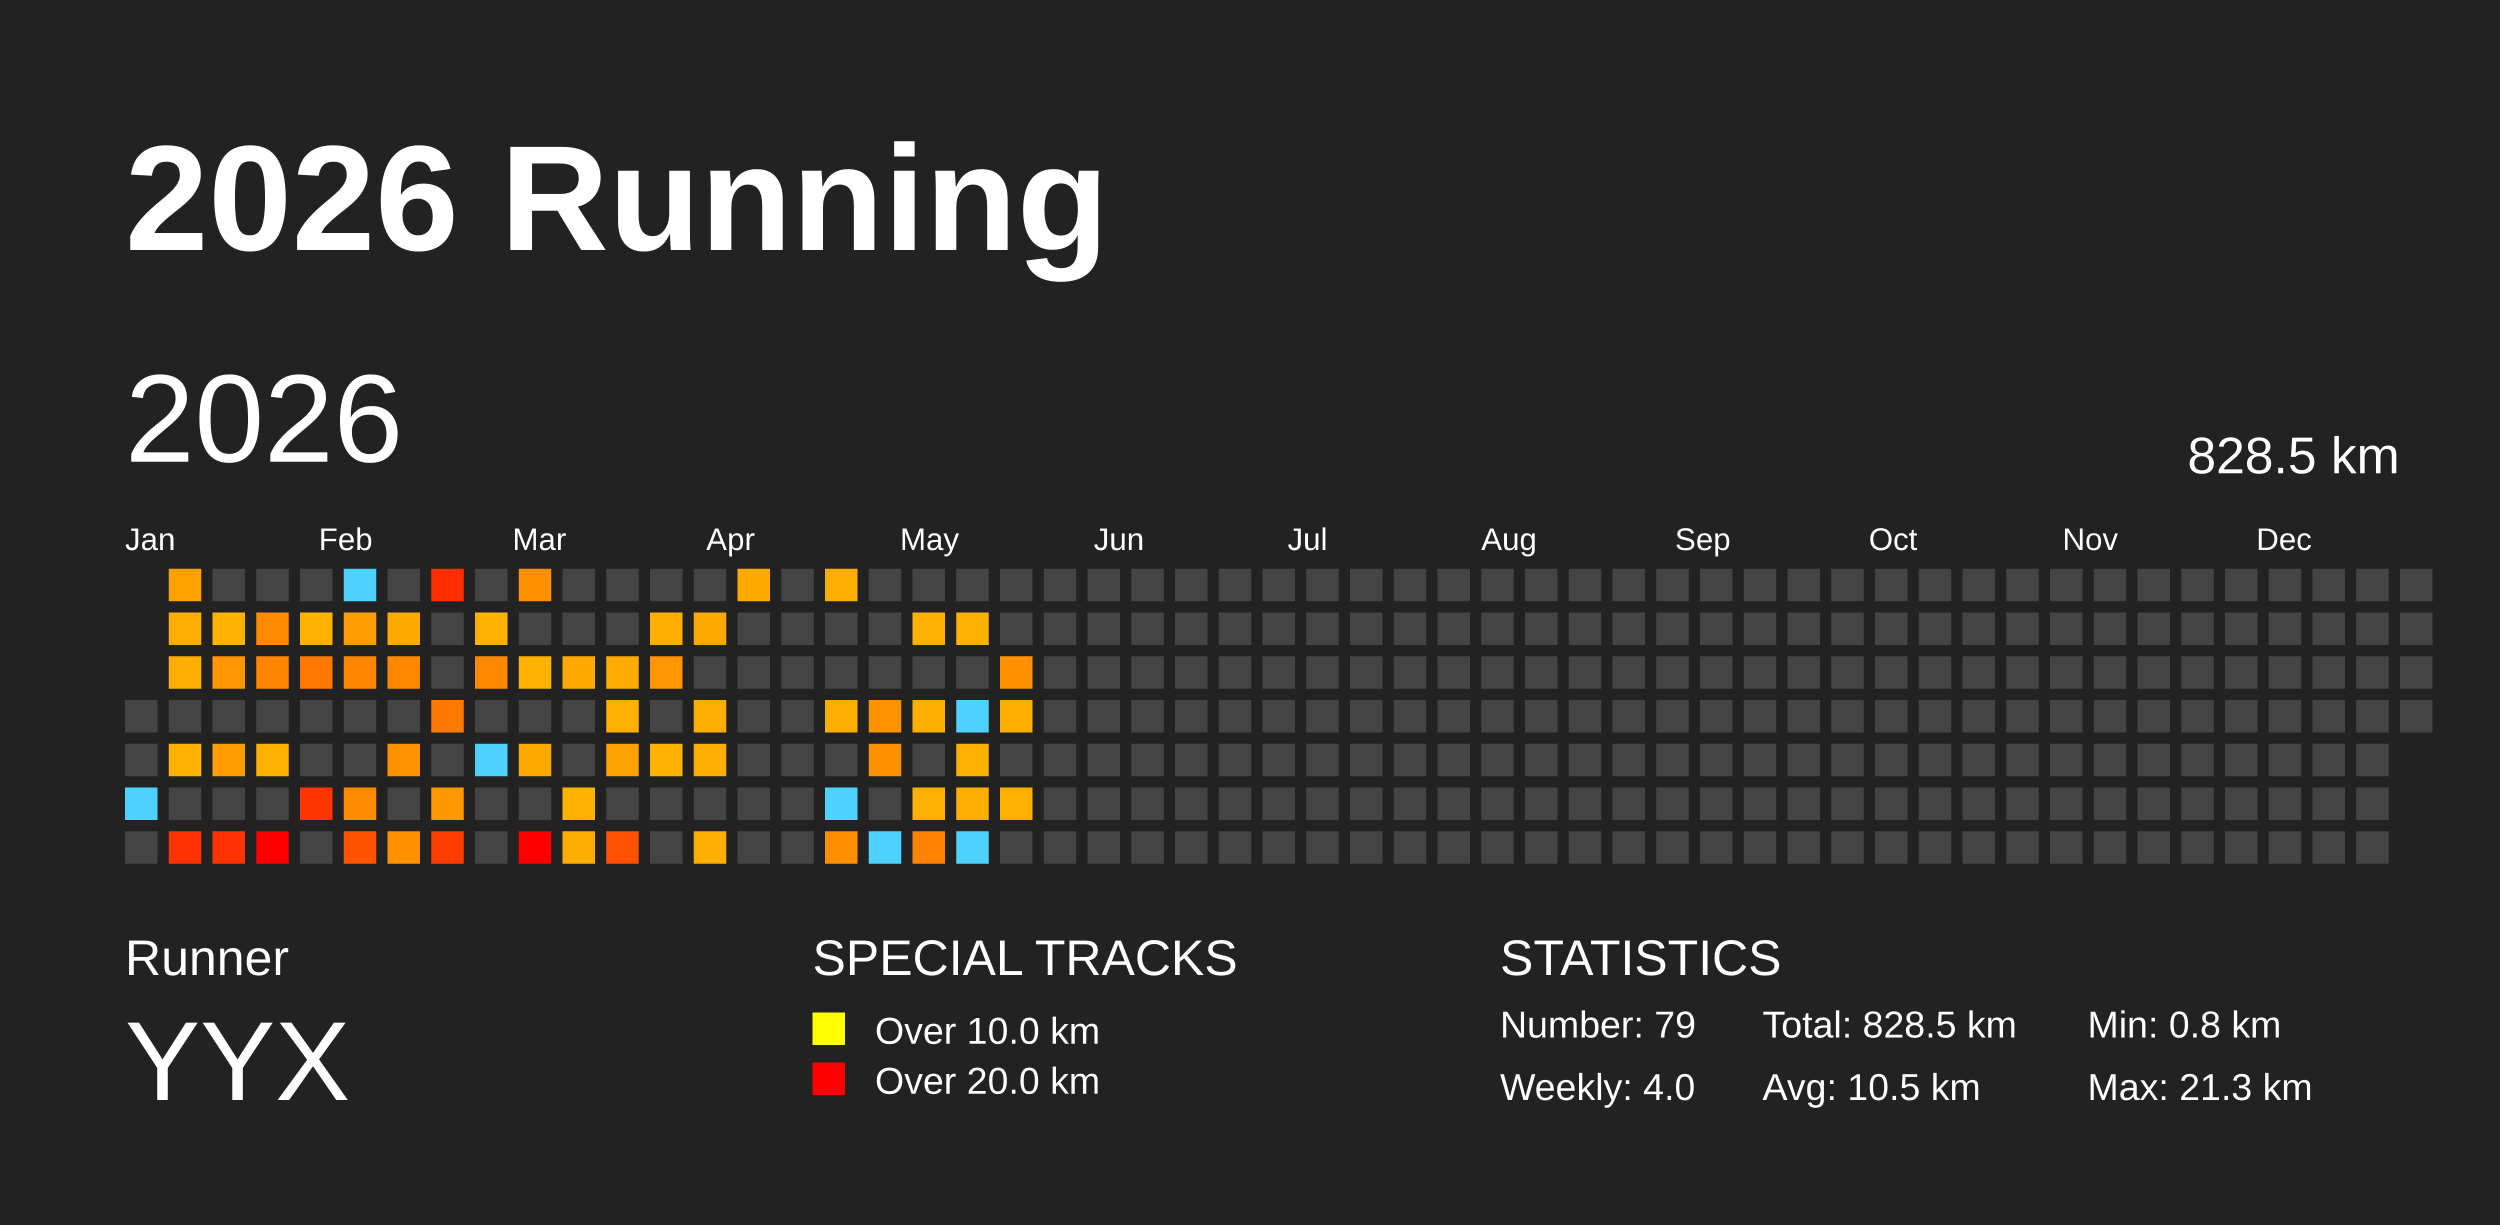
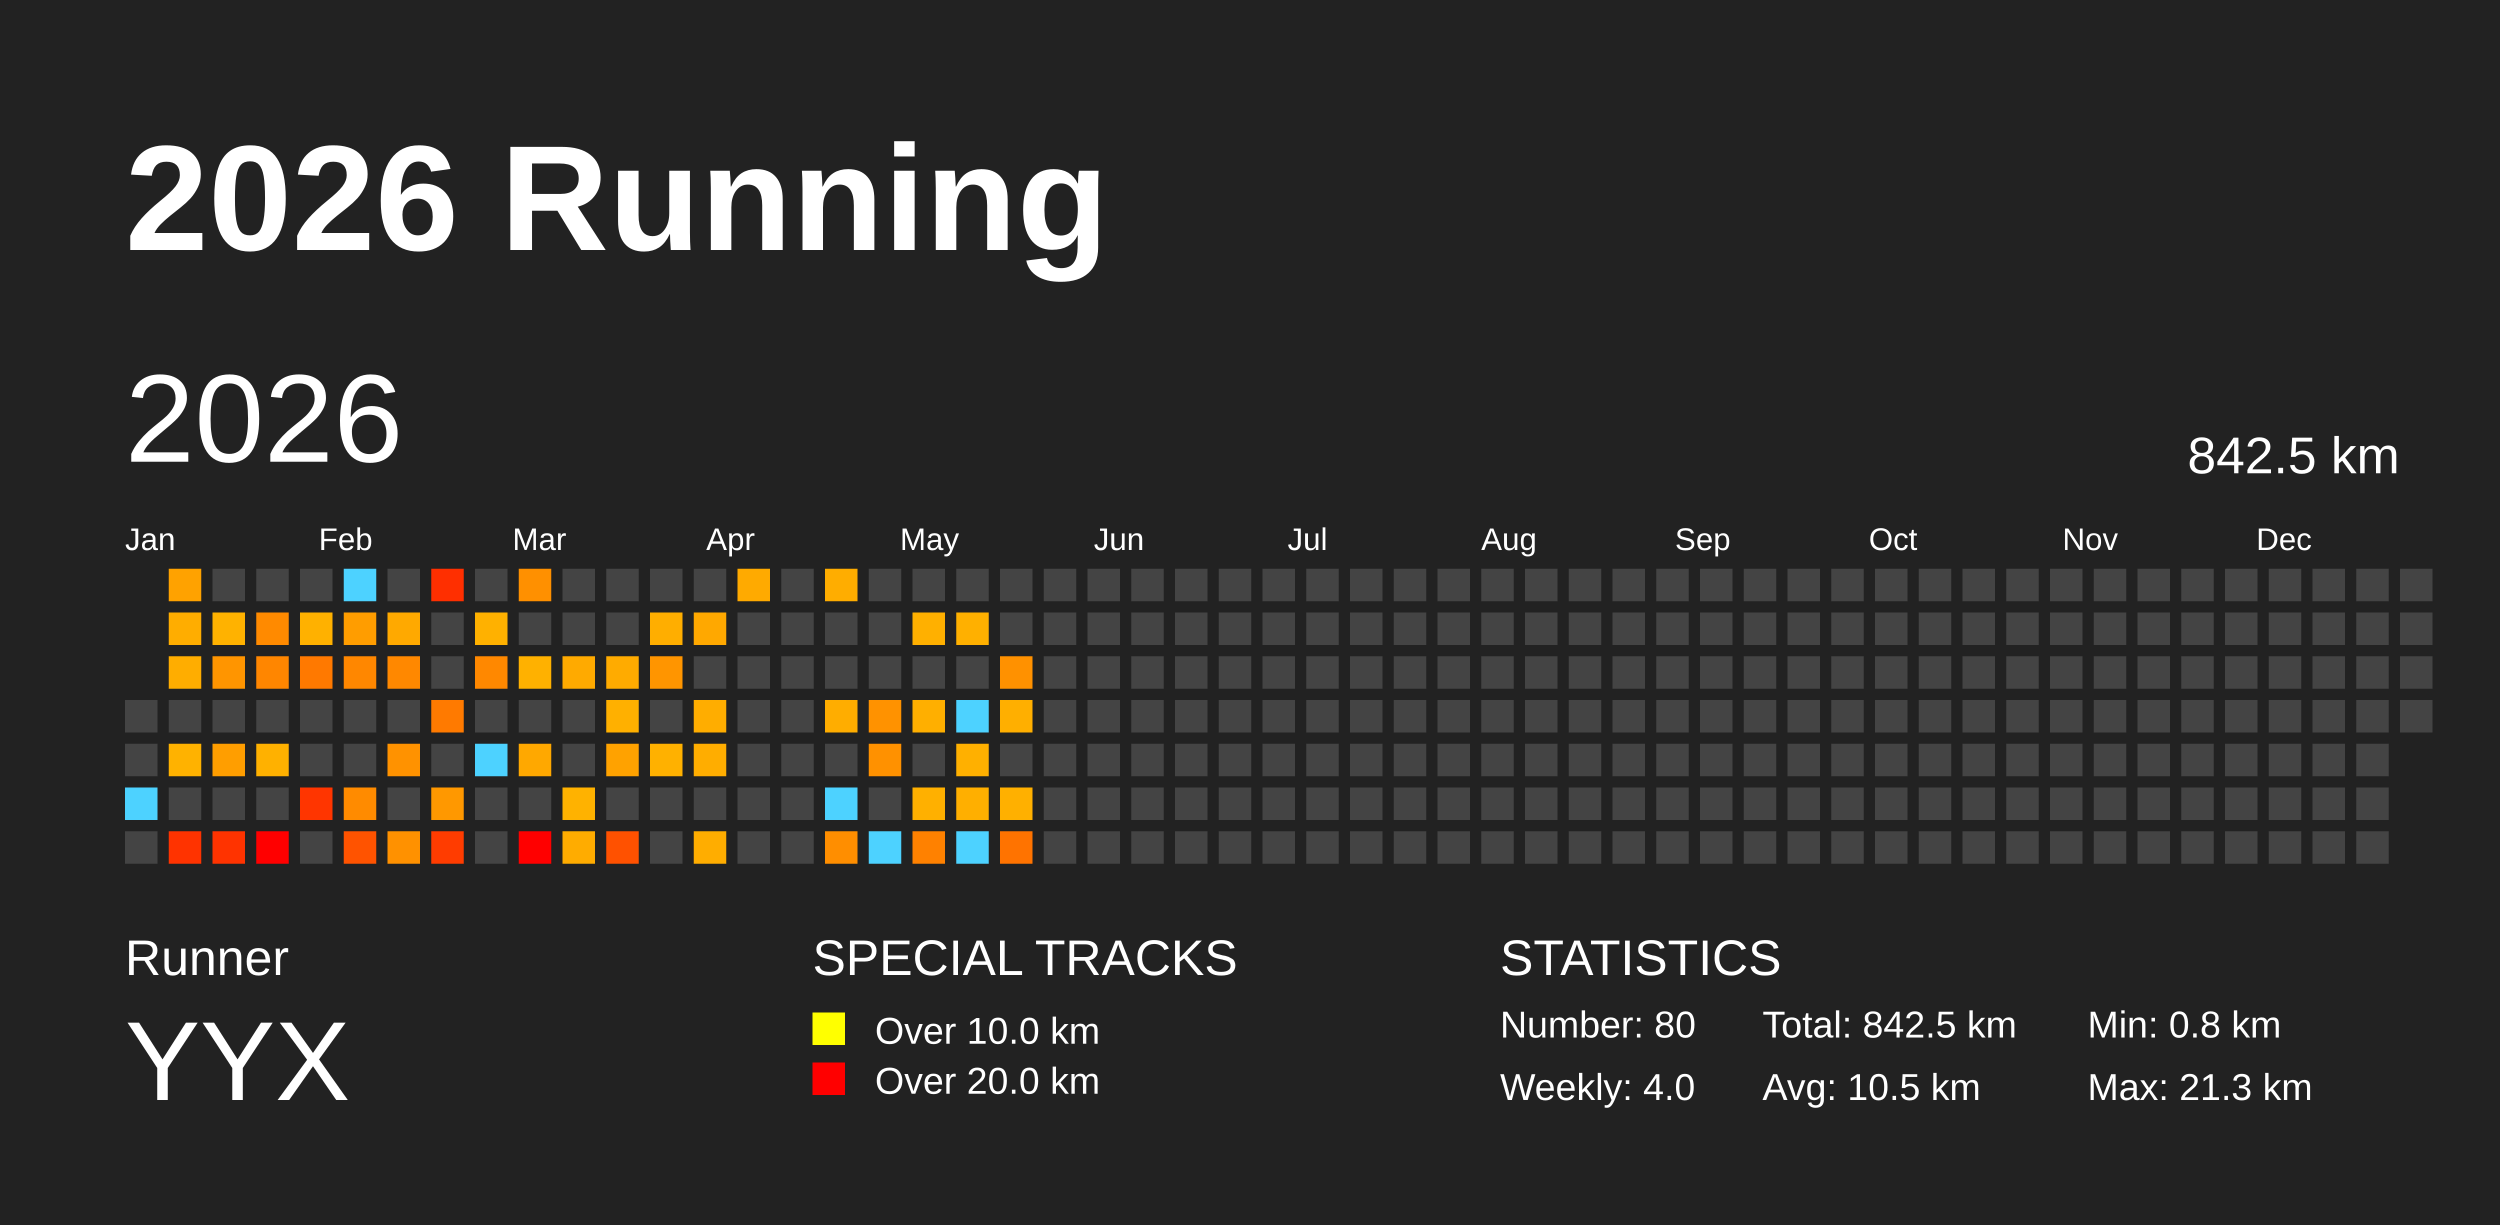
<svg xmlns="http://www.w3.org/2000/svg" baseProfile="full" height="98mm" version="1.1" viewBox="0,0,200,98" width="200mm">
  <defs />
  <rect fill="#222222" height="98" width="200" x="0" y="0" />
  <text fill="#FFFFFF" style="font-size:12px; font-family:Arial; font-weight:bold;" x="10" y="20">2026 Running</text>
  <text fill="#FFFFFF" style="font-size:4px; font-family:Arial" x="10" y="78">Runner</text>
  <text fill="#FFFFFF" style="font-size:9px; font-family:Arial" x="10" y="88">YYX</text>
  <text fill="#FFFFFF" style="font-size:4px; font-family:Arial" x="65" y="78">SPECIAL TRACKS</text>
  <rect fill="yellow" height="2.6" width="2.6" x="65" y="81" />
  <text fill="#FFFFFF" style="font-size:3px; font-family:Arial" x="70" y="83.5">Over 10.0 km</text>
  <rect fill="red" height="2.6" width="2.6" x="65" y="85" />
  <text fill="#FFFFFF" style="font-size:3px; font-family:Arial" x="70" y="87.5">Over 20.0 km</text>
  <text fill="#FFFFFF" style="font-size:4px; font-family:Arial" x="120" y="78">STATISTICS</text>
-   <text fill="#FFFFFF" style="font-size:3px; font-family:Arial" x="120" y="83">Number: 79</text>
+   <text fill="#FFFFFF" style="font-size:3px; font-family:Arial" x="120" y="83">Number: 80</text>
  <text fill="#FFFFFF" style="font-size:3px; font-family:Arial" x="120" y="88">Weekly: 4.0</text>
-   <text fill="#FFFFFF" style="font-size:3px; font-family:Arial" x="141" y="83">Total: 828.5 km</text>
+   <text fill="#FFFFFF" style="font-size:3px; font-family:Arial" x="141" y="83">Total: 842.5 km</text>
  <text fill="#FFFFFF" style="font-size:3px; font-family:Arial" x="141" y="88">Avg: 10.5 km</text>
  <text fill="#FFFFFF" style="font-size:3px; font-family:Arial" x="167" y="83">Min: 0.8 km</text>
  <text fill="#FFFFFF" style="font-size:3px; font-family:Arial" x="167" y="88">Max: 21.3 km</text>
  <text dominant-baseline="hanging" fill="#FFFFFF" style="font-size:10.0px; font-family:Arial;" x="10" y="30">2026</text>
-   <text dominant-baseline="hanging" fill="#FFFFFF" style="font-size:4.125px; font-family:Arial;" x="175" y="35">828.5 km</text>
+   <text dominant-baseline="hanging" fill="#FFFFFF" style="font-size:4.125px; font-family:Arial;" x="175" y="35">842.5 km</text>
  <text fill="#FFFFFF" style="font-size:2.5px; font-family:Arial" x="10.0" y="44">Jan</text>
  <text fill="#FFFFFF" style="font-size:2.5px; font-family:Arial" x="25.5" y="44">Feb</text>
  <text fill="#FFFFFF" style="font-size:2.5px; font-family:Arial" x="41.0" y="44">Mar</text>
  <text fill="#FFFFFF" style="font-size:2.5px; font-family:Arial" x="56.5" y="44">Apr</text>
  <text fill="#FFFFFF" style="font-size:2.5px; font-family:Arial" x="72.0" y="44">May</text>
  <text fill="#FFFFFF" style="font-size:2.5px; font-family:Arial" x="87.5" y="44">Jun</text>
  <text fill="#FFFFFF" style="font-size:2.5px; font-family:Arial" x="103.0" y="44">Jul</text>
  <text fill="#FFFFFF" style="font-size:2.5px; font-family:Arial" x="118.5" y="44">Aug</text>
  <text fill="#FFFFFF" style="font-size:2.5px; font-family:Arial" x="134.0" y="44">Sep</text>
  <text fill="#FFFFFF" style="font-size:2.5px; font-family:Arial" x="149.5" y="44">Oct</text>
  <text fill="#FFFFFF" style="font-size:2.5px; font-family:Arial" x="165.0" y="44">Nov</text>
  <text fill="#FFFFFF" style="font-size:2.5px; font-family:Arial" x="180.5" y="44">Dec</text>
  <rect fill="#444444" height="2.6" width="2.6" x="10.0" y="56.0" />
  <rect fill="#444444" height="2.6" width="2.6" x="10.0" y="59.5" />
  <rect fill="#4dd2ff" height="2.6" width="2.6" x="10.0" y="63.0" />
  <rect fill="#444444" height="2.6" width="2.6" x="10.0" y="66.5" />
  <rect fill="#ffa200" height="2.6" width="2.6" x="13.5" y="45.5" />
  <rect fill="#ffad00" height="2.6" width="2.6" x="13.5" y="49.0" />
  <rect fill="#ffad00" height="2.6" width="2.6" x="13.5" y="52.5" />
  <rect fill="#444444" height="2.6" width="2.6" x="13.5" y="56.0" />
  <rect fill="#ffb200" height="2.6" width="2.6" x="13.5" y="59.5" />
  <rect fill="#444444" height="2.6" width="2.6" x="13.5" y="63.0" />
  <rect fill="#ff3300" height="2.6" width="2.6" x="13.5" y="66.5" />
  <rect fill="#444444" height="2.6" width="2.6" x="17.0" y="45.5" />
  <rect fill="#ffb200" height="2.6" width="2.6" x="17.0" y="49.0" />
  <rect fill="#ff9500" height="2.6" width="2.6" x="17.0" y="52.5" />
  <rect fill="#444444" height="2.6" width="2.6" x="17.0" y="56.0" />
  <rect fill="#ff9e00" height="2.6" width="2.6" x="17.0" y="59.5" />
  <rect fill="#444444" height="2.6" width="2.6" x="17.0" y="63.0" />
  <rect fill="#ff3300" height="2.6" width="2.6" x="17.0" y="66.5" />
  <rect fill="#444444" height="2.6" width="2.6" x="20.5" y="45.5" />
  <rect fill="#ff8a00" height="2.6" width="2.6" x="20.5" y="49.0" />
  <rect fill="#ff8600" height="2.6" width="2.6" x="20.5" y="52.5" />
  <rect fill="#444444" height="2.6" width="2.6" x="20.5" y="56.0" />
  <rect fill="#ffb100" height="2.6" width="2.6" x="20.5" y="59.5" />
  <rect fill="#444444" height="2.6" width="2.6" x="20.5" y="63.0" />
  <rect fill="red" height="2.6" width="2.6" x="20.5" y="66.5" />
  <rect fill="#444444" height="2.6" width="2.6" x="24.0" y="45.5" />
  <rect fill="#ffb100" height="2.6" width="2.6" x="24.0" y="49.0" />
  <rect fill="#ff7900" height="2.6" width="2.6" x="24.0" y="52.5" />
  <rect fill="#444444" height="2.6" width="2.6" x="24.0" y="56.0" />
  <rect fill="#444444" height="2.6" width="2.6" x="24.0" y="59.5" />
  <rect fill="#ff3500" height="2.6" width="2.6" x="24.0" y="63.0" />
  <rect fill="#444444" height="2.6" width="2.6" x="24.0" y="66.5" />
  <rect fill="#4dd2ff" height="2.6" width="2.6" x="27.5" y="45.5" />
  <rect fill="#ff9d00" height="2.6" width="2.6" x="27.5" y="49.0" />
  <rect fill="#ff8700" height="2.6" width="2.6" x="27.5" y="52.5" />
  <rect fill="#444444" height="2.6" width="2.6" x="27.5" y="56.0" />
  <rect fill="#444444" height="2.6" width="2.6" x="27.5" y="59.5" />
  <rect fill="#ff8b00" height="2.6" width="2.6" x="27.5" y="63.0" />
  <rect fill="#ff5300" height="2.6" width="2.6" x="27.5" y="66.5" />
  <rect fill="#444444" height="2.6" width="2.6" x="31.0" y="45.5" />
  <rect fill="#ffa900" height="2.6" width="2.6" x="31.0" y="49.0" />
  <rect fill="#ff8800" height="2.6" width="2.6" x="31.0" y="52.5" />
  <rect fill="#444444" height="2.6" width="2.6" x="31.0" y="56.0" />
  <rect fill="#ff9200" height="2.6" width="2.6" x="31.0" y="59.5" />
  <rect fill="#444444" height="2.6" width="2.6" x="31.0" y="63.0" />
  <rect fill="#ff9100" height="2.6" width="2.6" x="31.0" y="66.5" />
  <rect fill="#ff2f00" height="2.6" width="2.6" x="34.5" y="45.5" />
  <rect fill="#444444" height="2.6" width="2.6" x="34.5" y="49.0" />
  <rect fill="#444444" height="2.6" width="2.6" x="34.5" y="52.5" />
  <rect fill="#ff7a00" height="2.6" width="2.6" x="34.5" y="56.0" />
  <rect fill="#444444" height="2.6" width="2.6" x="34.5" y="59.5" />
  <rect fill="#ff9800" height="2.6" width="2.6" x="34.5" y="63.0" />
  <rect fill="#ff3c00" height="2.6" width="2.6" x="34.5" y="66.5" />
  <rect fill="#444444" height="2.6" width="2.6" x="38.0" y="45.5" />
  <rect fill="#ffb100" height="2.6" width="2.6" x="38.0" y="49.0" />
  <rect fill="#ff8800" height="2.6" width="2.6" x="38.0" y="52.5" />
  <rect fill="#444444" height="2.6" width="2.6" x="38.0" y="56.0" />
  <rect fill="#4dd2ff" height="2.6" width="2.6" x="38.0" y="59.5" />
  <rect fill="#444444" height="2.6" width="2.6" x="38.0" y="63.0" />
  <rect fill="#444444" height="2.6" width="2.6" x="38.0" y="66.5" />
  <rect fill="#ff9000" height="2.6" width="2.6" x="41.5" y="45.5" />
  <rect fill="#444444" height="2.6" width="2.6" x="41.5" y="49.0" />
  <rect fill="#ffb100" height="2.6" width="2.6" x="41.5" y="52.5" />
  <rect fill="#444444" height="2.6" width="2.6" x="41.5" y="56.0" />
  <rect fill="#ffa800" height="2.6" width="2.6" x="41.5" y="59.5" />
  <rect fill="#444444" height="2.6" width="2.6" x="41.5" y="63.0" />
  <rect fill="red" height="2.6" width="2.6" x="41.5" y="66.5" />
  <rect fill="#444444" height="2.6" width="2.6" x="45.0" y="45.5" />
  <rect fill="#444444" height="2.6" width="2.6" x="45.0" y="49.0" />
  <rect fill="#ffaa00" height="2.6" width="2.6" x="45.0" y="52.5" />
  <rect fill="#444444" height="2.6" width="2.6" x="45.0" y="56.0" />
  <rect fill="#444444" height="2.6" width="2.6" x="45.0" y="59.5" />
  <rect fill="#ffb200" height="2.6" width="2.6" x="45.0" y="63.0" />
  <rect fill="#ffac00" height="2.6" width="2.6" x="45.0" y="66.5" />
  <rect fill="#444444" height="2.6" width="2.6" x="48.5" y="45.5" />
  <rect fill="#444444" height="2.6" width="2.6" x="48.5" y="49.0" />
  <rect fill="#ffab00" height="2.6" width="2.6" x="48.5" y="52.5" />
  <rect fill="#ffb000" height="2.6" width="2.6" x="48.5" y="56.0" />
  <rect fill="#ffa200" height="2.6" width="2.6" x="48.5" y="59.5" />
  <rect fill="#444444" height="2.6" width="2.6" x="48.5" y="63.0" />
  <rect fill="#ff5100" height="2.6" width="2.6" x="48.5" y="66.5" />
  <rect fill="#444444" height="2.6" width="2.6" x="52.0" y="45.5" />
  <rect fill="#ffae00" height="2.6" width="2.6" x="52.0" y="49.0" />
  <rect fill="#ff9500" height="2.6" width="2.6" x="52.0" y="52.5" />
  <rect fill="#444444" height="2.6" width="2.6" x="52.0" y="56.0" />
  <rect fill="#ffb100" height="2.6" width="2.6" x="52.0" y="59.5" />
  <rect fill="#444444" height="2.6" width="2.6" x="52.0" y="63.0" />
  <rect fill="#444444" height="2.6" width="2.6" x="52.0" y="66.5" />
  <rect fill="#444444" height="2.6" width="2.6" x="55.5" y="45.5" />
  <rect fill="#ffa800" height="2.6" width="2.6" x="55.5" y="49.0" />
  <rect fill="#444444" height="2.6" width="2.6" x="55.5" y="52.5" />
  <rect fill="#ffad00" height="2.6" width="2.6" x="55.5" y="56.0" />
  <rect fill="#ffad00" height="2.6" width="2.6" x="55.5" y="59.5" />
  <rect fill="#444444" height="2.6" width="2.6" x="55.5" y="63.0" />
  <rect fill="#ffad00" height="2.6" width="2.6" x="55.5" y="66.5" />
  <rect fill="#ffaa00" height="2.6" width="2.6" x="59.0" y="45.5" />
  <rect fill="#444444" height="2.6" width="2.6" x="59.0" y="49.0" />
  <rect fill="#444444" height="2.6" width="2.6" x="59.0" y="52.5" />
  <rect fill="#444444" height="2.6" width="2.6" x="59.0" y="56.0" />
  <rect fill="#444444" height="2.6" width="2.6" x="59.0" y="59.5" />
  <rect fill="#444444" height="2.6" width="2.6" x="59.0" y="63.0" />
  <rect fill="#444444" height="2.6" width="2.6" x="59.0" y="66.5" />
  <rect fill="#444444" height="2.6" width="2.6" x="62.5" y="45.5" />
  <rect fill="#444444" height="2.6" width="2.6" x="62.5" y="49.0" />
  <rect fill="#444444" height="2.6" width="2.6" x="62.5" y="52.5" />
  <rect fill="#444444" height="2.6" width="2.6" x="62.5" y="56.0" />
  <rect fill="#444444" height="2.6" width="2.6" x="62.5" y="59.5" />
  <rect fill="#444444" height="2.6" width="2.6" x="62.5" y="63.0" />
  <rect fill="#444444" height="2.6" width="2.6" x="62.5" y="66.5" />
  <rect fill="#ffad00" height="2.6" width="2.6" x="66.0" y="45.5" />
  <rect fill="#444444" height="2.6" width="2.6" x="66.0" y="49.0" />
  <rect fill="#444444" height="2.6" width="2.6" x="66.0" y="52.5" />
  <rect fill="#ffad00" height="2.6" width="2.6" x="66.0" y="56.0" />
  <rect fill="#444444" height="2.6" width="2.6" x="66.0" y="59.5" />
  <rect fill="#4dd2ff" height="2.6" width="2.6" x="66.0" y="63.0" />
  <rect fill="#ff8e00" height="2.6" width="2.6" x="66.0" y="66.5" />
  <rect fill="#444444" height="2.6" width="2.6" x="69.5" y="45.5" />
  <rect fill="#444444" height="2.6" width="2.6" x="69.5" y="49.0" />
  <rect fill="#444444" height="2.6" width="2.6" x="69.5" y="52.5" />
  <rect fill="#ff9200" height="2.6" width="2.6" x="69.5" y="56.0" />
  <rect fill="#ff9100" height="2.6" width="2.6" x="69.5" y="59.5" />
  <rect fill="#444444" height="2.6" width="2.6" x="69.5" y="63.0" />
  <rect fill="#4dd2ff" height="2.6" width="2.6" x="69.5" y="66.5" />
  <rect fill="#444444" height="2.6" width="2.6" x="73.0" y="45.5" />
  <rect fill="#ffb000" height="2.6" width="2.6" x="73.0" y="49.0" />
  <rect fill="#444444" height="2.6" width="2.6" x="73.0" y="52.5" />
  <rect fill="#ffaf00" height="2.6" width="2.6" x="73.0" y="56.0" />
  <rect fill="#444444" height="2.6" width="2.6" x="73.0" y="59.5" />
  <rect fill="#ffb000" height="2.6" width="2.6" x="73.0" y="63.0" />
  <rect fill="#ff8100" height="2.6" width="2.6" x="73.0" y="66.5" />
  <rect fill="#444444" height="2.6" width="2.6" x="76.5" y="45.5" />
  <rect fill="#ffb000" height="2.6" width="2.6" x="76.5" y="49.0" />
  <rect fill="#444444" height="2.6" width="2.6" x="76.5" y="52.5" />
  <rect fill="#4dd2ff" height="2.6" width="2.6" x="76.5" y="56.0" />
  <rect fill="#ffb000" height="2.6" width="2.6" x="76.5" y="59.5" />
  <rect fill="#ffaf00" height="2.6" width="2.6" x="76.5" y="63.0" />
  <rect fill="#4dd2ff" height="2.6" width="2.6" x="76.5" y="66.5" />
  <rect fill="#444444" height="2.6" width="2.6" x="80.0" y="45.5" />
  <rect fill="#444444" height="2.6" width="2.6" x="80.0" y="49.0" />
  <rect fill="#ff9100" height="2.6" width="2.6" x="80.0" y="52.5" />
  <rect fill="#ffaf00" height="2.6" width="2.6" x="80.0" y="56.0" />
  <rect fill="#444444" height="2.6" width="2.6" x="80.0" y="59.5" />
  <rect fill="#ffb000" height="2.6" width="2.6" x="80.0" y="63.0" />
-   <rect fill="#444444" height="2.6" width="2.6" x="80.0" y="66.5" />
+   <rect fill="#ff7300" height="2.6" width="2.6" x="80.0" y="66.5" />
  <rect fill="#444444" height="2.6" width="2.6" x="83.5" y="45.5" />
  <rect fill="#444444" height="2.6" width="2.6" x="83.5" y="49.0" />
  <rect fill="#444444" height="2.6" width="2.6" x="83.5" y="52.5" />
  <rect fill="#444444" height="2.6" width="2.6" x="83.5" y="56.0" />
  <rect fill="#444444" height="2.6" width="2.6" x="83.5" y="59.5" />
  <rect fill="#444444" height="2.6" width="2.6" x="83.5" y="63.0" />
  <rect fill="#444444" height="2.6" width="2.6" x="83.5" y="66.5" />
  <rect fill="#444444" height="2.6" width="2.6" x="87.0" y="45.5" />
  <rect fill="#444444" height="2.6" width="2.6" x="87.0" y="49.0" />
  <rect fill="#444444" height="2.6" width="2.6" x="87.0" y="52.5" />
  <rect fill="#444444" height="2.6" width="2.6" x="87.0" y="56.0" />
  <rect fill="#444444" height="2.6" width="2.6" x="87.0" y="59.5" />
  <rect fill="#444444" height="2.6" width="2.6" x="87.0" y="63.0" />
  <rect fill="#444444" height="2.6" width="2.6" x="87.0" y="66.5" />
  <rect fill="#444444" height="2.6" width="2.6" x="90.5" y="45.5" />
  <rect fill="#444444" height="2.6" width="2.6" x="90.5" y="49.0" />
  <rect fill="#444444" height="2.6" width="2.6" x="90.5" y="52.5" />
  <rect fill="#444444" height="2.6" width="2.6" x="90.5" y="56.0" />
  <rect fill="#444444" height="2.6" width="2.6" x="90.5" y="59.5" />
  <rect fill="#444444" height="2.6" width="2.6" x="90.5" y="63.0" />
  <rect fill="#444444" height="2.6" width="2.6" x="90.5" y="66.5" />
  <rect fill="#444444" height="2.6" width="2.6" x="94.0" y="45.5" />
  <rect fill="#444444" height="2.6" width="2.6" x="94.0" y="49.0" />
  <rect fill="#444444" height="2.6" width="2.6" x="94.0" y="52.5" />
  <rect fill="#444444" height="2.6" width="2.6" x="94.0" y="56.0" />
  <rect fill="#444444" height="2.6" width="2.6" x="94.0" y="59.5" />
  <rect fill="#444444" height="2.6" width="2.6" x="94.0" y="63.0" />
  <rect fill="#444444" height="2.6" width="2.6" x="94.0" y="66.5" />
  <rect fill="#444444" height="2.6" width="2.6" x="97.5" y="45.5" />
  <rect fill="#444444" height="2.6" width="2.6" x="97.5" y="49.0" />
  <rect fill="#444444" height="2.6" width="2.6" x="97.5" y="52.5" />
  <rect fill="#444444" height="2.6" width="2.6" x="97.5" y="56.0" />
  <rect fill="#444444" height="2.6" width="2.6" x="97.5" y="59.5" />
  <rect fill="#444444" height="2.6" width="2.6" x="97.5" y="63.0" />
  <rect fill="#444444" height="2.6" width="2.6" x="97.5" y="66.5" />
  <rect fill="#444444" height="2.6" width="2.6" x="101.0" y="45.5" />
  <rect fill="#444444" height="2.6" width="2.6" x="101.0" y="49.0" />
  <rect fill="#444444" height="2.6" width="2.6" x="101.0" y="52.5" />
  <rect fill="#444444" height="2.6" width="2.6" x="101.0" y="56.0" />
  <rect fill="#444444" height="2.6" width="2.6" x="101.0" y="59.5" />
  <rect fill="#444444" height="2.6" width="2.6" x="101.0" y="63.0" />
  <rect fill="#444444" height="2.6" width="2.6" x="101.0" y="66.5" />
  <rect fill="#444444" height="2.6" width="2.6" x="104.5" y="45.5" />
  <rect fill="#444444" height="2.6" width="2.6" x="104.5" y="49.0" />
  <rect fill="#444444" height="2.6" width="2.6" x="104.5" y="52.5" />
  <rect fill="#444444" height="2.6" width="2.6" x="104.5" y="56.0" />
  <rect fill="#444444" height="2.6" width="2.6" x="104.5" y="59.5" />
  <rect fill="#444444" height="2.6" width="2.6" x="104.5" y="63.0" />
  <rect fill="#444444" height="2.6" width="2.6" x="104.5" y="66.5" />
  <rect fill="#444444" height="2.6" width="2.6" x="108.0" y="45.5" />
  <rect fill="#444444" height="2.6" width="2.6" x="108.0" y="49.0" />
  <rect fill="#444444" height="2.6" width="2.6" x="108.0" y="52.5" />
  <rect fill="#444444" height="2.6" width="2.6" x="108.0" y="56.0" />
  <rect fill="#444444" height="2.6" width="2.6" x="108.0" y="59.5" />
  <rect fill="#444444" height="2.6" width="2.6" x="108.0" y="63.0" />
  <rect fill="#444444" height="2.6" width="2.6" x="108.0" y="66.5" />
  <rect fill="#444444" height="2.6" width="2.6" x="111.5" y="45.5" />
  <rect fill="#444444" height="2.6" width="2.6" x="111.5" y="49.0" />
  <rect fill="#444444" height="2.6" width="2.6" x="111.5" y="52.5" />
  <rect fill="#444444" height="2.6" width="2.6" x="111.5" y="56.0" />
  <rect fill="#444444" height="2.6" width="2.6" x="111.5" y="59.5" />
  <rect fill="#444444" height="2.6" width="2.6" x="111.5" y="63.0" />
  <rect fill="#444444" height="2.6" width="2.6" x="111.5" y="66.5" />
  <rect fill="#444444" height="2.6" width="2.6" x="115.0" y="45.5" />
  <rect fill="#444444" height="2.6" width="2.6" x="115.0" y="49.0" />
  <rect fill="#444444" height="2.6" width="2.6" x="115.0" y="52.5" />
  <rect fill="#444444" height="2.6" width="2.6" x="115.0" y="56.0" />
  <rect fill="#444444" height="2.6" width="2.6" x="115.0" y="59.5" />
  <rect fill="#444444" height="2.6" width="2.6" x="115.0" y="63.0" />
  <rect fill="#444444" height="2.6" width="2.6" x="115.0" y="66.5" />
  <rect fill="#444444" height="2.6" width="2.6" x="118.5" y="45.5" />
  <rect fill="#444444" height="2.6" width="2.6" x="118.5" y="49.0" />
  <rect fill="#444444" height="2.6" width="2.6" x="118.5" y="52.5" />
  <rect fill="#444444" height="2.6" width="2.6" x="118.5" y="56.0" />
  <rect fill="#444444" height="2.6" width="2.6" x="118.5" y="59.5" />
  <rect fill="#444444" height="2.6" width="2.6" x="118.5" y="63.0" />
  <rect fill="#444444" height="2.6" width="2.6" x="118.5" y="66.5" />
  <rect fill="#444444" height="2.6" width="2.6" x="122.0" y="45.5" />
  <rect fill="#444444" height="2.6" width="2.6" x="122.0" y="49.0" />
  <rect fill="#444444" height="2.6" width="2.6" x="122.0" y="52.5" />
  <rect fill="#444444" height="2.6" width="2.6" x="122.0" y="56.0" />
  <rect fill="#444444" height="2.6" width="2.6" x="122.0" y="59.5" />
  <rect fill="#444444" height="2.6" width="2.6" x="122.0" y="63.0" />
  <rect fill="#444444" height="2.6" width="2.6" x="122.0" y="66.5" />
  <rect fill="#444444" height="2.6" width="2.6" x="125.5" y="45.5" />
  <rect fill="#444444" height="2.6" width="2.6" x="125.5" y="49.0" />
  <rect fill="#444444" height="2.6" width="2.6" x="125.5" y="52.5" />
  <rect fill="#444444" height="2.6" width="2.6" x="125.5" y="56.0" />
  <rect fill="#444444" height="2.6" width="2.6" x="125.5" y="59.5" />
  <rect fill="#444444" height="2.6" width="2.6" x="125.5" y="63.0" />
  <rect fill="#444444" height="2.6" width="2.6" x="125.5" y="66.5" />
  <rect fill="#444444" height="2.6" width="2.6" x="129.0" y="45.5" />
  <rect fill="#444444" height="2.6" width="2.6" x="129.0" y="49.0" />
  <rect fill="#444444" height="2.6" width="2.6" x="129.0" y="52.5" />
  <rect fill="#444444" height="2.6" width="2.6" x="129.0" y="56.0" />
  <rect fill="#444444" height="2.6" width="2.6" x="129.0" y="59.5" />
  <rect fill="#444444" height="2.6" width="2.6" x="129.0" y="63.0" />
  <rect fill="#444444" height="2.6" width="2.6" x="129.0" y="66.5" />
  <rect fill="#444444" height="2.6" width="2.6" x="132.5" y="45.5" />
  <rect fill="#444444" height="2.6" width="2.6" x="132.5" y="49.0" />
  <rect fill="#444444" height="2.6" width="2.6" x="132.5" y="52.5" />
  <rect fill="#444444" height="2.6" width="2.6" x="132.5" y="56.0" />
  <rect fill="#444444" height="2.6" width="2.6" x="132.5" y="59.5" />
  <rect fill="#444444" height="2.6" width="2.6" x="132.5" y="63.0" />
  <rect fill="#444444" height="2.6" width="2.6" x="132.5" y="66.5" />
  <rect fill="#444444" height="2.6" width="2.6" x="136.0" y="45.5" />
  <rect fill="#444444" height="2.6" width="2.6" x="136.0" y="49.0" />
  <rect fill="#444444" height="2.6" width="2.6" x="136.0" y="52.5" />
  <rect fill="#444444" height="2.6" width="2.6" x="136.0" y="56.0" />
  <rect fill="#444444" height="2.6" width="2.6" x="136.0" y="59.5" />
  <rect fill="#444444" height="2.6" width="2.6" x="136.0" y="63.0" />
  <rect fill="#444444" height="2.6" width="2.6" x="136.0" y="66.5" />
  <rect fill="#444444" height="2.6" width="2.6" x="139.5" y="45.5" />
  <rect fill="#444444" height="2.6" width="2.6" x="139.5" y="49.0" />
  <rect fill="#444444" height="2.6" width="2.6" x="139.5" y="52.5" />
  <rect fill="#444444" height="2.6" width="2.6" x="139.5" y="56.0" />
  <rect fill="#444444" height="2.6" width="2.6" x="139.5" y="59.5" />
  <rect fill="#444444" height="2.6" width="2.6" x="139.5" y="63.0" />
  <rect fill="#444444" height="2.6" width="2.6" x="139.5" y="66.5" />
  <rect fill="#444444" height="2.6" width="2.6" x="143.0" y="45.5" />
  <rect fill="#444444" height="2.6" width="2.6" x="143.0" y="49.0" />
  <rect fill="#444444" height="2.6" width="2.6" x="143.0" y="52.5" />
  <rect fill="#444444" height="2.6" width="2.6" x="143.0" y="56.0" />
  <rect fill="#444444" height="2.6" width="2.6" x="143.0" y="59.5" />
  <rect fill="#444444" height="2.6" width="2.6" x="143.0" y="63.0" />
  <rect fill="#444444" height="2.6" width="2.6" x="143.0" y="66.5" />
  <rect fill="#444444" height="2.6" width="2.6" x="146.5" y="45.5" />
  <rect fill="#444444" height="2.6" width="2.6" x="146.5" y="49.0" />
  <rect fill="#444444" height="2.6" width="2.6" x="146.5" y="52.5" />
  <rect fill="#444444" height="2.6" width="2.6" x="146.5" y="56.0" />
  <rect fill="#444444" height="2.6" width="2.6" x="146.5" y="59.5" />
  <rect fill="#444444" height="2.6" width="2.6" x="146.5" y="63.0" />
  <rect fill="#444444" height="2.6" width="2.6" x="146.5" y="66.5" />
  <rect fill="#444444" height="2.6" width="2.6" x="150.0" y="45.5" />
  <rect fill="#444444" height="2.6" width="2.6" x="150.0" y="49.0" />
  <rect fill="#444444" height="2.6" width="2.6" x="150.0" y="52.5" />
  <rect fill="#444444" height="2.6" width="2.6" x="150.0" y="56.0" />
  <rect fill="#444444" height="2.6" width="2.6" x="150.0" y="59.5" />
  <rect fill="#444444" height="2.6" width="2.6" x="150.0" y="63.0" />
  <rect fill="#444444" height="2.6" width="2.6" x="150.0" y="66.5" />
  <rect fill="#444444" height="2.6" width="2.6" x="153.5" y="45.5" />
  <rect fill="#444444" height="2.6" width="2.6" x="153.5" y="49.0" />
  <rect fill="#444444" height="2.6" width="2.6" x="153.5" y="52.5" />
  <rect fill="#444444" height="2.6" width="2.6" x="153.5" y="56.0" />
  <rect fill="#444444" height="2.6" width="2.6" x="153.5" y="59.5" />
  <rect fill="#444444" height="2.6" width="2.6" x="153.5" y="63.0" />
  <rect fill="#444444" height="2.6" width="2.6" x="153.5" y="66.5" />
  <rect fill="#444444" height="2.6" width="2.6" x="157.0" y="45.5" />
  <rect fill="#444444" height="2.6" width="2.6" x="157.0" y="49.0" />
  <rect fill="#444444" height="2.6" width="2.6" x="157.0" y="52.5" />
  <rect fill="#444444" height="2.6" width="2.6" x="157.0" y="56.0" />
  <rect fill="#444444" height="2.6" width="2.6" x="157.0" y="59.5" />
  <rect fill="#444444" height="2.6" width="2.6" x="157.0" y="63.0" />
  <rect fill="#444444" height="2.6" width="2.6" x="157.0" y="66.5" />
  <rect fill="#444444" height="2.6" width="2.6" x="160.5" y="45.5" />
  <rect fill="#444444" height="2.6" width="2.6" x="160.5" y="49.0" />
  <rect fill="#444444" height="2.6" width="2.6" x="160.5" y="52.5" />
  <rect fill="#444444" height="2.6" width="2.6" x="160.5" y="56.0" />
  <rect fill="#444444" height="2.6" width="2.6" x="160.5" y="59.5" />
  <rect fill="#444444" height="2.6" width="2.6" x="160.5" y="63.0" />
  <rect fill="#444444" height="2.6" width="2.6" x="160.5" y="66.5" />
  <rect fill="#444444" height="2.6" width="2.6" x="164.0" y="45.5" />
  <rect fill="#444444" height="2.6" width="2.6" x="164.0" y="49.0" />
  <rect fill="#444444" height="2.6" width="2.6" x="164.0" y="52.5" />
  <rect fill="#444444" height="2.6" width="2.6" x="164.0" y="56.0" />
  <rect fill="#444444" height="2.6" width="2.6" x="164.0" y="59.5" />
  <rect fill="#444444" height="2.6" width="2.6" x="164.0" y="63.0" />
  <rect fill="#444444" height="2.6" width="2.6" x="164.0" y="66.5" />
  <rect fill="#444444" height="2.6" width="2.6" x="167.5" y="45.5" />
  <rect fill="#444444" height="2.6" width="2.6" x="167.5" y="49.0" />
  <rect fill="#444444" height="2.6" width="2.6" x="167.5" y="52.5" />
  <rect fill="#444444" height="2.6" width="2.6" x="167.5" y="56.0" />
  <rect fill="#444444" height="2.6" width="2.6" x="167.5" y="59.5" />
  <rect fill="#444444" height="2.6" width="2.6" x="167.5" y="63.0" />
  <rect fill="#444444" height="2.6" width="2.6" x="167.5" y="66.5" />
  <rect fill="#444444" height="2.6" width="2.6" x="171.0" y="45.5" />
  <rect fill="#444444" height="2.6" width="2.6" x="171.0" y="49.0" />
  <rect fill="#444444" height="2.6" width="2.6" x="171.0" y="52.5" />
  <rect fill="#444444" height="2.6" width="2.6" x="171.0" y="56.0" />
  <rect fill="#444444" height="2.6" width="2.6" x="171.0" y="59.5" />
  <rect fill="#444444" height="2.6" width="2.6" x="171.0" y="63.0" />
  <rect fill="#444444" height="2.6" width="2.6" x="171.0" y="66.5" />
  <rect fill="#444444" height="2.6" width="2.6" x="174.5" y="45.5" />
  <rect fill="#444444" height="2.6" width="2.6" x="174.5" y="49.0" />
  <rect fill="#444444" height="2.6" width="2.6" x="174.5" y="52.5" />
  <rect fill="#444444" height="2.6" width="2.6" x="174.5" y="56.0" />
  <rect fill="#444444" height="2.6" width="2.6" x="174.5" y="59.5" />
  <rect fill="#444444" height="2.6" width="2.6" x="174.5" y="63.0" />
  <rect fill="#444444" height="2.6" width="2.6" x="174.5" y="66.5" />
  <rect fill="#444444" height="2.6" width="2.6" x="178.0" y="45.5" />
  <rect fill="#444444" height="2.6" width="2.6" x="178.0" y="49.0" />
  <rect fill="#444444" height="2.6" width="2.6" x="178.0" y="52.5" />
  <rect fill="#444444" height="2.6" width="2.6" x="178.0" y="56.0" />
  <rect fill="#444444" height="2.6" width="2.6" x="178.0" y="59.5" />
  <rect fill="#444444" height="2.6" width="2.6" x="178.0" y="63.0" />
  <rect fill="#444444" height="2.6" width="2.6" x="178.0" y="66.5" />
  <rect fill="#444444" height="2.6" width="2.6" x="181.5" y="45.5" />
  <rect fill="#444444" height="2.6" width="2.6" x="181.5" y="49.0" />
  <rect fill="#444444" height="2.6" width="2.6" x="181.5" y="52.5" />
  <rect fill="#444444" height="2.6" width="2.6" x="181.5" y="56.0" />
  <rect fill="#444444" height="2.6" width="2.6" x="181.5" y="59.5" />
  <rect fill="#444444" height="2.6" width="2.6" x="181.5" y="63.0" />
  <rect fill="#444444" height="2.6" width="2.6" x="181.5" y="66.5" />
  <rect fill="#444444" height="2.6" width="2.6" x="185.0" y="45.5" />
  <rect fill="#444444" height="2.6" width="2.6" x="185.0" y="49.0" />
  <rect fill="#444444" height="2.6" width="2.6" x="185.0" y="52.5" />
  <rect fill="#444444" height="2.6" width="2.6" x="185.0" y="56.0" />
  <rect fill="#444444" height="2.6" width="2.6" x="185.0" y="59.5" />
  <rect fill="#444444" height="2.6" width="2.6" x="185.0" y="63.0" />
  <rect fill="#444444" height="2.6" width="2.6" x="185.0" y="66.5" />
  <rect fill="#444444" height="2.6" width="2.6" x="188.5" y="45.5" />
  <rect fill="#444444" height="2.6" width="2.6" x="188.5" y="49.0" />
  <rect fill="#444444" height="2.6" width="2.6" x="188.5" y="52.5" />
  <rect fill="#444444" height="2.6" width="2.6" x="188.5" y="56.0" />
  <rect fill="#444444" height="2.6" width="2.6" x="188.5" y="59.5" />
  <rect fill="#444444" height="2.6" width="2.6" x="188.5" y="63.0" />
  <rect fill="#444444" height="2.6" width="2.6" x="188.5" y="66.5" />
  <rect fill="#444444" height="2.6" width="2.6" x="192.0" y="45.5" />
  <rect fill="#444444" height="2.6" width="2.6" x="192.0" y="49.0" />
  <rect fill="#444444" height="2.6" width="2.6" x="192.0" y="52.5" />
  <rect fill="#444444" height="2.6" width="2.6" x="192.0" y="56.0" />
</svg>
